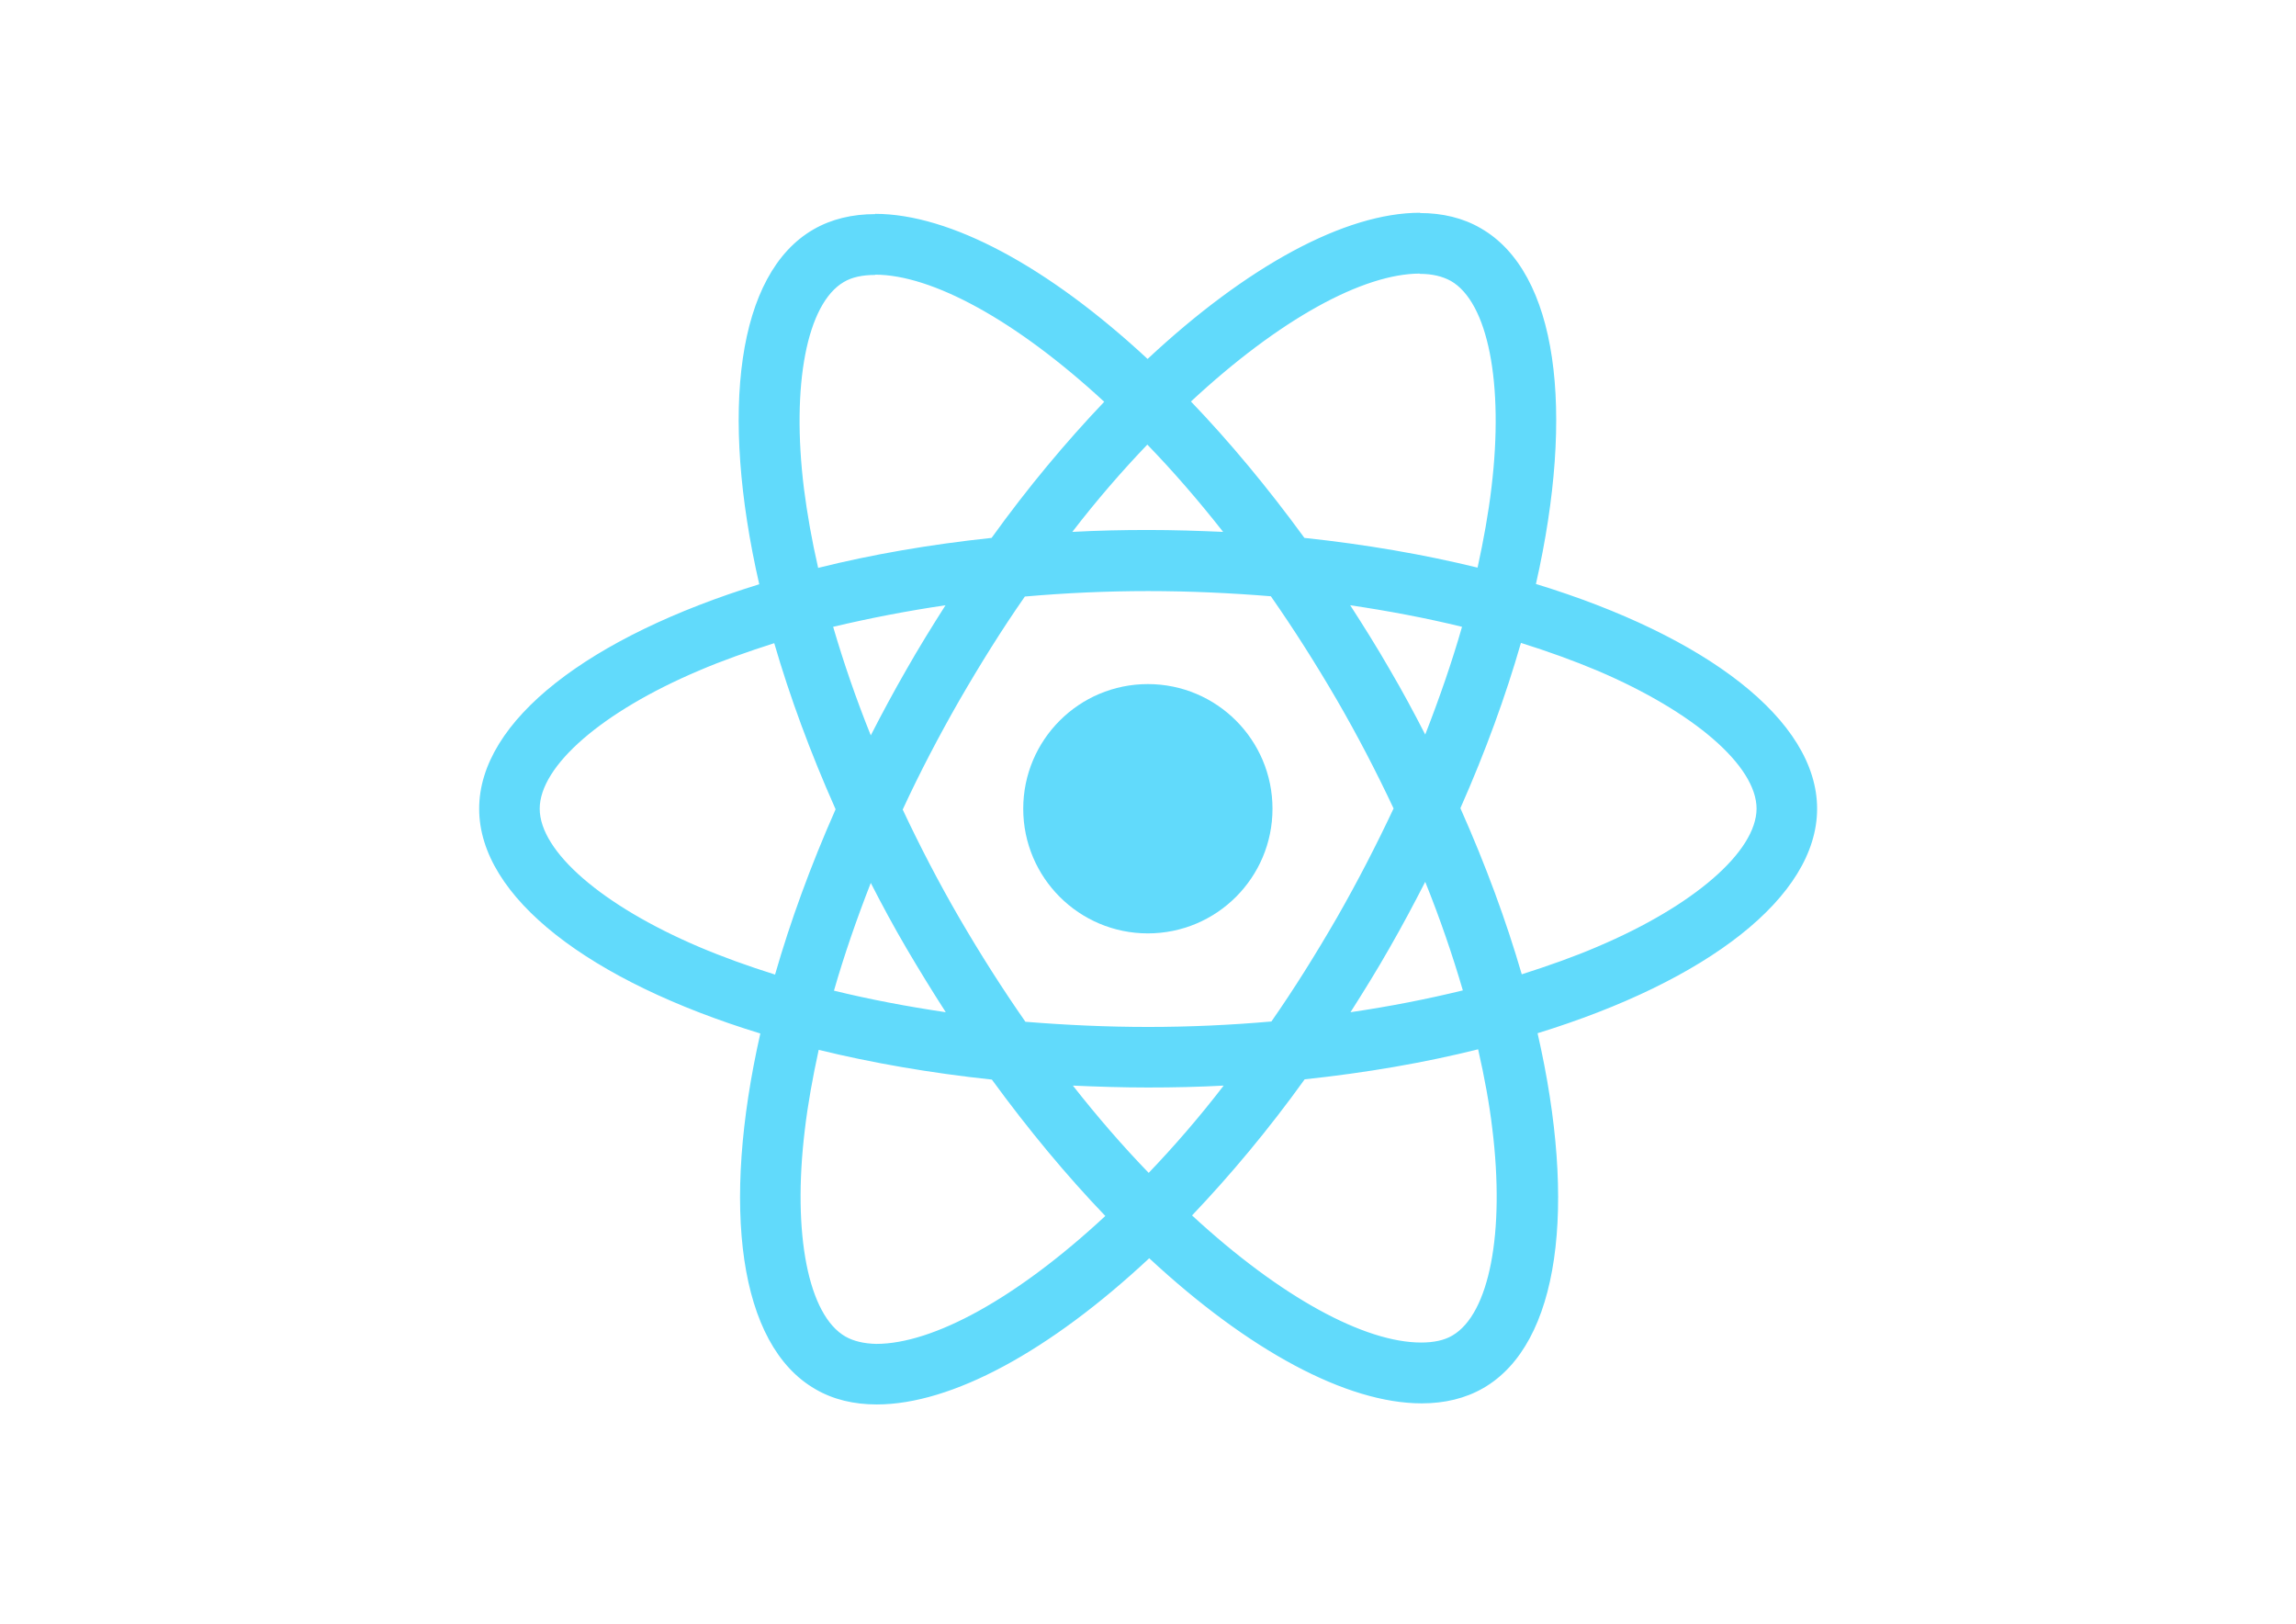
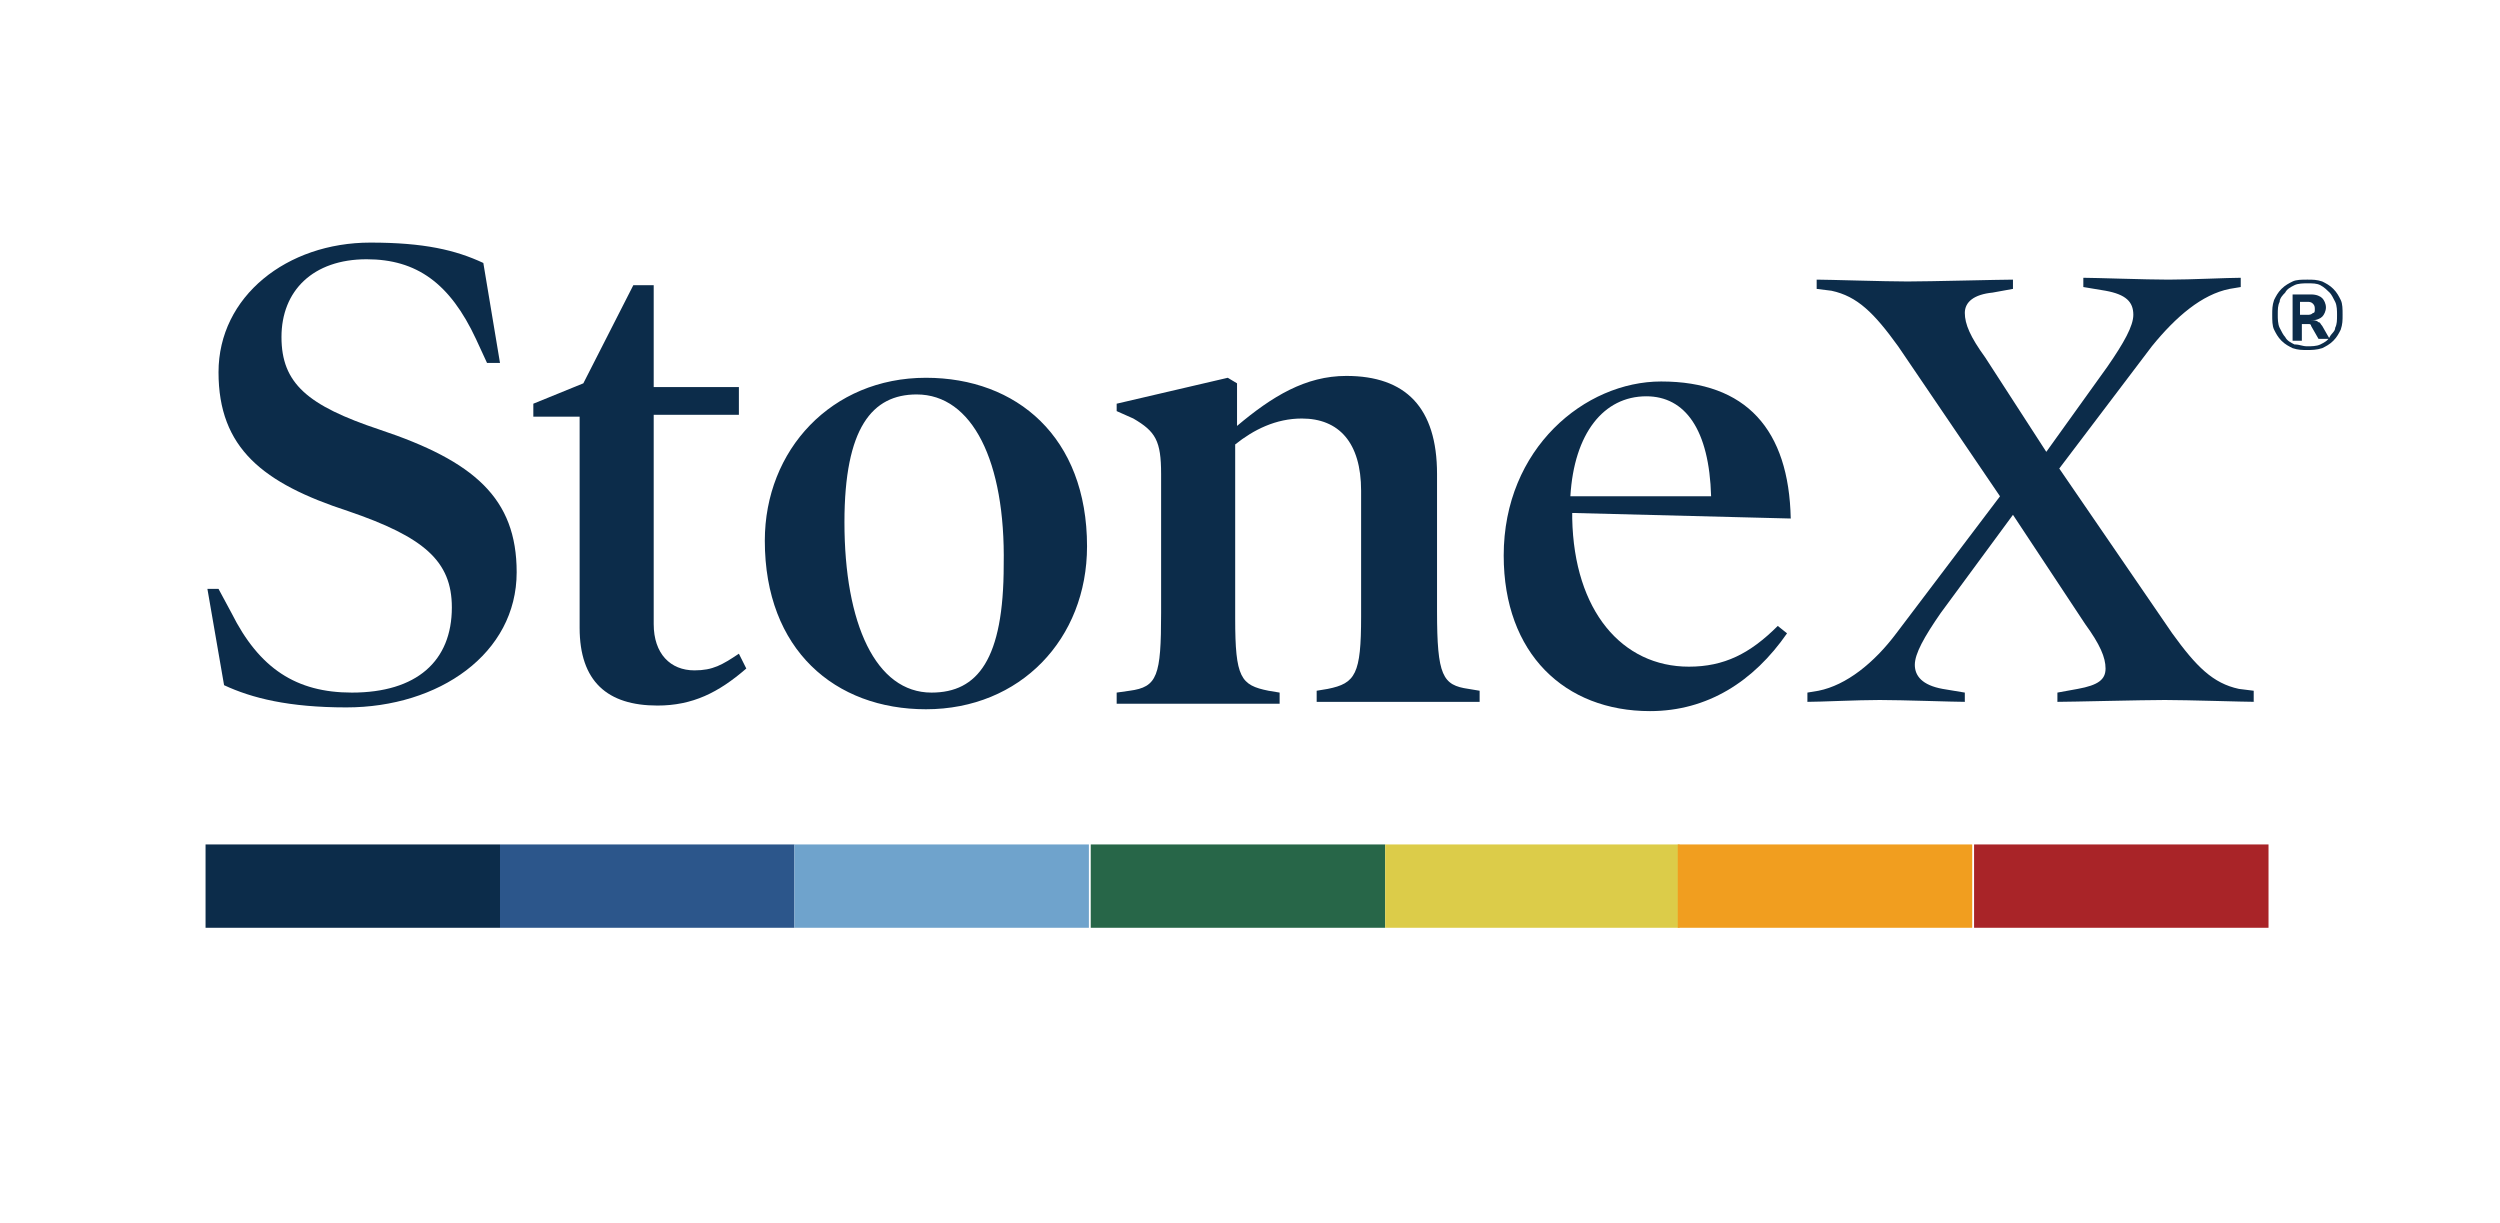
- <svg xmlns="http://www.w3.org/2000/svg" viewBox="0 0 841.9 595.3">
-   <g fill="#61DAFB">
-     <path d="M666.3 296.5c0-32.5-40.7-63.3-103.1-82.4 14.4-63.6 8-114.2-20.2-130.4-6.5-3.8-14.1-5.6-22.4-5.6v22.3c4.6 0 8.3.9 11.4 2.6 13.6 7.8 19.5 37.5 14.9 75.7-1.1 9.4-2.9 19.3-5.1 29.4-19.6-4.8-41-8.5-63.5-10.9-13.5-18.5-27.5-35.3-41.6-50 32.6-30.3 63.2-46.9 84-46.9V78c-27.5 0-63.5 19.6-99.9 53.6-36.4-33.8-72.4-53.2-99.9-53.2v22.3c20.7 0 51.4 16.5 84 46.6-14 14.7-28 31.4-41.3 49.9-22.6 2.4-44 6.1-63.6 11-2.3-10-4-19.7-5.2-29-4.7-38.2 1.1-67.9 14.6-75.8 3-1.8 6.9-2.6 11.5-2.6V78.5c-8.4 0-16 1.8-22.6 5.6-28.1 16.2-34.4 66.7-19.9 130.1-62.2 19.2-102.7 49.9-102.7 82.3 0 32.5 40.7 63.3 103.1 82.4-14.4 63.6-8 114.2 20.2 130.4 6.5 3.8 14.1 5.6 22.5 5.6 27.5 0 63.5-19.6 99.9-53.6 36.4 33.8 72.4 53.2 99.9 53.2 8.4 0 16-1.8 22.6-5.6 28.1-16.2 34.4-66.7 19.9-130.1 62-19.1 102.5-49.9 102.5-82.3zm-130.2-66.7c-3.7 12.9-8.3 26.2-13.5 39.5-4.1-8-8.4-16-13.1-24-4.6-8-9.5-15.8-14.4-23.4 14.2 2.1 27.9 4.7 41 7.9zm-45.8 106.5c-7.8 13.5-15.8 26.3-24.1 38.2-14.9 1.3-30 2-45.2 2-15.1 0-30.2-.7-45-1.9-8.3-11.9-16.4-24.6-24.2-38-7.6-13.1-14.5-26.4-20.8-39.8 6.2-13.4 13.2-26.8 20.7-39.9 7.8-13.5 15.8-26.3 24.1-38.2 14.9-1.3 30-2 45.2-2 15.1 0 30.2.7 45 1.9 8.3 11.9 16.4 24.6 24.2 38 7.6 13.1 14.5 26.4 20.8 39.8-6.3 13.4-13.2 26.8-20.7 39.9zm32.3-13c5.4 13.4 10 26.8 13.8 39.8-13.1 3.2-26.9 5.9-41.2 8 4.9-7.7 9.8-15.6 14.4-23.7 4.6-8 8.9-16.1 13-24.1zM421.2 430c-9.3-9.6-18.6-20.3-27.8-32 9 .4 18.2.7 27.5.7 9.4 0 18.7-.2 27.8-.7-9 11.7-18.3 22.4-27.5 32zm-74.4-58.9c-14.2-2.1-27.9-4.7-41-7.9 3.7-12.9 8.3-26.2 13.5-39.5 4.1 8 8.4 16 13.1 24 4.7 8 9.5 15.8 14.4 23.4zM420.7 163c9.3 9.6 18.6 20.3 27.8 32-9-.4-18.2-.7-27.5-.7-9.4 0-18.7.2-27.8.7 9-11.7 18.3-22.4 27.5-32zm-74 58.9c-4.9 7.7-9.8 15.6-14.4 23.7-4.6 8-8.9 16-13 24-5.4-13.4-10-26.8-13.8-39.8 13.1-3.1 26.9-5.8 41.2-7.9zm-90.5 125.2c-35.4-15.1-58.3-34.9-58.3-50.6 0-15.7 22.9-35.6 58.3-50.6 8.6-3.7 18-7 27.7-10.1 5.7 19.6 13.2 40 22.5 60.9-9.2 20.8-16.6 41.1-22.2 60.6-9.9-3.1-19.3-6.5-28-10.2zM310 490c-13.6-7.8-19.5-37.5-14.9-75.7 1.1-9.4 2.9-19.3 5.1-29.4 19.6 4.8 41 8.5 63.5 10.9 13.5 18.5 27.5 35.3 41.6 50-32.6 30.3-63.2 46.9-84 46.9-4.5-.1-8.3-1-11.3-2.7zm237.2-76.2c4.7 38.2-1.1 67.9-14.6 75.8-3 1.8-6.9 2.6-11.5 2.6-20.7 0-51.4-16.5-84-46.6 14-14.7 28-31.4 41.3-49.9 22.6-2.4 44-6.1 63.6-11 2.3 10.1 4.1 19.8 5.2 29.1zm38.5-66.7c-8.6 3.7-18 7-27.7 10.1-5.7-19.6-13.2-40-22.5-60.9 9.2-20.8 16.6-41.1 22.2-60.6 9.9 3.1 19.3 6.5 28.1 10.2 35.4 15.1 58.3 34.9 58.3 50.6-.1 15.7-23 35.6-58.4 50.6zM320.8 78.4z" />
-     <circle cx="420.9" cy="296.5" r="45.7" />
-     <path d="M520.5 78.1z" />
+ <svg xmlns="http://www.w3.org/2000/svg" version="1.1" x="0px" y="0px" viewBox="0 0 135 66" style="enable-background:new 0 0 135 66;" xml:space="preserve">
+   <style type="text/css">
+ 	.st0{display:none;}
+ 	.st1{display:inline;}
+ 	.st2{fill:#0C2C4A;}
+ 	.st3{fill:#2C568B;}
+ 	.st4{fill:#6FA3CC;}
+ 	.st5{fill:#276648;}
+ 	.st6{fill:#DCCC49;}
+ 	.st7{fill:#F19E1F;}
+ 	.st8{fill:#A92428;}
+ </style>
+   <g id="Layer_1" class="st0">
+     <g class="st1">
+       <g>
+         <path class="st2" d="M19,38.2c-3.1,0-5.1-0.5-6.6-1.2l-0.9-5.2h0.7l0.7,1.2c1.5,3,3.4,4.3,6.5,4.3c3.5,0,5.4-1.7,5.4-4.5     c0-2.5-1.4-3.8-5.6-5.2c-4.7-1.6-7-3.4-7-7.5s3.7-7,8.3-7c2.9,0,4.5,0.4,6.1,1l0.9,5.4h-0.7l-0.6-1.3c-1.4-3-3.2-4.3-5.9-4.3     c-2.9,0-4.5,1.7-4.5,4.2s1.4,3.7,5.3,5c5.2,1.7,7.3,3.7,7.3,7.7C28.3,35.2,24,38.2,19,38.2z" />
+         <path class="st2" d="M40.7,36.1c-1.4,1.2-2.9,2.1-4.8,2.1c-2.8,0-4.2-1.2-4.2-4.2V22.5h-2.5v-0.6l2.7-1l2.7-5.4h1.1V21h4.6v1.5     h-4.6v11.4c0,1.7,0.8,2.5,2.2,2.5c0.9,0,1.5-0.2,2.4-0.9L40.7,36.1z" />
+         <path class="st2" d="M50.4,38.3c-5,0-8.7-3.2-8.7-9.1c0-5,3.6-8.8,8.7-8.8c4.9,0,8.7,3.2,8.7,9.1C59.1,34.4,55.5,38.3,50.4,38.3z      M49.9,21.3c-2.4,0-3.8,1.9-3.8,6.9c0,5.6,1.8,9.2,4.8,9.2c2.5,0,3.8-1.9,3.8-6.9C54.7,24.9,52.9,21.3,49.9,21.3z" />
+         <path class="st2" d="M80.3,37.9c-0.8,0-2.8,0-4.4,0c-1.5,0-3.6,0-4.4,0v-0.5l0.6-0.1c1.5-0.3,1.8-0.8,1.8-3.9v-6.8     c0-2.6-1.2-3.9-3.2-3.9c-1.4,0-2.6,0.5-3.6,1.3v9.4c0,3.2,0.2,3.6,1.8,3.9l0.6,0.1v0.5c-0.9,0-2.9,0-4.4,0s-3.6,0-4.4,0v-0.5     l0.7-0.1c1.4-0.2,1.7-0.8,1.7-4.2v-7.5c0-1.9-0.3-2.4-1.6-3l-0.9-0.4v-0.4l6-1.3l0.5,0.3v2.4c1.9-1.6,3.7-2.7,5.9-2.7     c3.2,0,4.9,1.7,4.9,5.3V33c0,3.5,0.3,3.9,1.8,4.2l0.6,0.1L80.3,37.9L80.3,37.9z" />
+         <path class="st2" d="M85.3,27.7V28c0.1,4.9,2.8,7.9,6.4,7.9c2,0,3.3-0.7,4.8-2.2l0.5,0.4c-1.9,2.6-4.3,4.2-7.4,4.2     c-4.6,0-8-3.1-8-8.5c0-5.8,4.3-9.4,8.5-9.4c4.6,0,6.9,2.6,7,7.4L85.3,27.7L85.3,27.7z M92.8,26.8c-0.1-3.6-1.4-5.4-3.5-5.4     c-2.3,0-3.8,2-4.1,5.5C85.3,26.8,92.8,26.8,92.8,26.8z" />
+         <path class="st2" d="M122.2,37.9c-0.6,0-3.7-0.1-4.9-0.1c-1.3,0-5.1,0.1-5.8,0.1v-0.5l1.1-0.2c1.1-0.2,1.5-0.5,1.5-1.1     s-0.3-1.2-1.1-2.4l-3.8-5.9l-3.8,5.3c-0.9,1.2-1.3,2.2-1.3,2.8s0.4,1.1,1.5,1.3l1.1,0.2v0.5c-0.6,0-3.4-0.1-4.6-0.1     s-3.2,0.1-3.8,0.1v-0.5l0.6-0.1c1.6-0.3,3-1.6,4.2-3.1l5.6-7.3l-5.5-8.1c-1.3-1.9-2.2-2.8-3.6-3l-0.7-0.1v-0.5     c0.6,0,3.7,0.1,4.9,0.1c1.3,0,5.1-0.1,5.7-0.1v0.5l-1.1,0.2c-0.9,0.1-1.5,0.5-1.5,1.1c0,0.6,0.3,1.2,1.1,2.4l3.3,5.1l3.2-4.5     c0.9-1.2,1.3-2.2,1.3-2.8c0-0.7-0.4-1.1-1.5-1.3l-1.1-0.2v-0.5c0.6,0,3.4,0.1,4.6,0.1s3.2-0.1,3.8-0.1v0.5l-0.6,0.1     c-1.6,0.3-2.9,1.5-4.2,3.1l-5,6.6l6.1,8.9c1.3,1.9,2.2,2.8,3.6,3l0.7,0.1L122.2,37.9L122.2,37.9z" />
+       </g>
+       <rect x="27.4" y="45.7" class="st3" width="15.9" height="4.4" />
+       <rect x="43.3" y="45.7" class="st4" width="15.9" height="4.4" />
+       <rect x="59.2" y="45.7" class="st5" width="15.9" height="4.4" />
+       <rect x="75.1" y="45.7" class="st6" width="15.9" height="4.4" />
+       <rect x="91.1" y="45.7" class="st7" width="15.9" height="4.4" />
+       <rect x="107" y="45.7" class="st8" width="15.9" height="4.4" />
+       <rect x="11.4" y="45.7" class="st2" width="15.9" height="4.4" />
+       <g>
+         <path class="st2" d="M125.4,17.9v-2.3h-0.9v-0.4h2.2v0.4h-0.9v2.3H125.4z M127,17.9v-2.7h0.7l0.7,2.1l0.7-2.1h0.6v2.7h-0.4v-2.3     l-0.7,2.3h-0.4l-0.7-2.3v2.3H127z" />
+       </g>
+     </g>
+   </g>
+   <g id="Layer_2">
+     <g>
+       <g>
+         <path class="st2" d="M18.7,38.2c-3.1,0-5.1-0.5-6.6-1.2l-0.9-5.2h0.6l0.7,1.3c1.5,3,3.5,4.3,6.5,4.3c3.5,0,5.4-1.7,5.4-4.6     c0-2.5-1.5-3.8-5.6-5.2c-4.6-1.5-7-3.4-7-7.5s3.7-7,8.2-7c2.9,0,4.6,0.4,6.1,1.1l0.9,5.4h-0.7l-0.6-1.3c-1.4-3-3.2-4.3-5.9-4.3     c-2.9,0-4.6,1.7-4.6,4.2c0,2.5,1.4,3.7,5.3,5c5.1,1.7,7.4,3.7,7.4,7.7C27.9,35.3,23.7,38.2,18.7,38.2z" />
+         <path class="st2" d="M40.3,36.1c-1.5,1.3-2.9,2-4.8,2c-2.7,0-4.2-1.3-4.2-4.2V22.5h-2.5v-0.7l2.7-1.1l2.7-5.3h1.1v5.5h4.6v1.5     h-4.6v11.3c0,1.6,0.9,2.5,2.2,2.5c1,0,1.5-0.3,2.4-0.9L40.3,36.1z" />
+         <path class="st2" d="M50,38.3c-4.9,0-8.7-3.2-8.7-9.1c0-4.9,3.6-8.8,8.7-8.8c4.9,0,8.7,3.2,8.7,9.1C58.7,34.5,55.1,38.3,50,38.3z      M49.5,21.3c-2.4,0-3.9,1.8-3.9,6.9c0,5.5,1.7,9.2,4.7,9.2c2.5,0,3.9-1.8,3.9-6.9C54.3,24.9,52.5,21.3,49.5,21.3z" />
+         <path class="st2" d="M79.9,37.9c-0.8,0-2.8,0-4.4,0s-3.6,0-4.4,0v-0.6l0.6-0.1c1.5-0.3,1.8-0.8,1.8-3.9v-6.8     c0-2.6-1.2-3.9-3.2-3.9c-1.4,0-2.6,0.6-3.6,1.4v9.4c0,3.2,0.3,3.6,1.8,3.9l0.6,0.1V38c-0.9,0-2.9,0-4.4,0c-1.5,0-3.6,0-4.4,0     v-0.6l0.7-0.1c1.5-0.2,1.7-0.8,1.7-4.2v-7.5c0-1.8-0.3-2.3-1.5-3l-0.9-0.4v-0.4l6-1.4l0.5,0.3v2.3c1.9-1.6,3.7-2.7,5.9-2.7     c3.2,0,4.9,1.7,4.9,5.3V33c0,3.5,0.3,4,1.7,4.2l0.6,0.1v0.6H79.9z" />
+         <path class="st2" d="M84.9,27.7V28C85,33,87.6,36,91.2,36c1.9,0,3.3-0.7,4.8-2.2l0.5,0.4c-1.8,2.6-4.3,4.2-7.4,4.2     c-4.6,0-7.9-3.1-7.9-8.4c0-5.8,4.4-9.4,8.5-9.4c4.6,0,6.9,2.6,7,7.4L84.9,27.7L84.9,27.7z M92.4,26.8c-0.1-3.6-1.4-5.4-3.5-5.4     c-2.3,0-3.9,2-4.1,5.4H92.4z" />
+         <path class="st2" d="M121.8,37.9c-0.6,0-3.7-0.1-4.9-0.1s-5.1,0.1-5.8,0.1v-0.5l1.1-0.2c1.1-0.2,1.5-0.5,1.5-1.1     c0-0.6-0.3-1.3-1.1-2.4l-3.9-5.9l-3.9,5.3c-0.9,1.3-1.4,2.2-1.4,2.8c0,0.6,0.4,1.1,1.5,1.3l1.2,0.2v0.5c-0.6,0-3.4-0.1-4.6-0.1     s-3.2,0.1-3.9,0.1v-0.5l0.6-0.1c1.5-0.3,3-1.5,4.2-3.1l5.6-7.4l-5.5-8.1c-1.3-1.8-2.2-2.7-3.6-3l-0.8-0.1v-0.5     c0.6,0,3.7,0.1,4.9,0.1s5-0.1,5.7-0.1v0.5l-1.1,0.2c-1,0.1-1.5,0.5-1.5,1.1s0.3,1.3,1.1,2.4l3.3,5.1l3.3-4.6     c0.9-1.3,1.4-2.2,1.4-2.8c0-0.7-0.4-1.1-1.5-1.3l-1.2-0.2v-0.5c0.6,0,3.4,0.1,4.6,0.1s3.2-0.1,3.9-0.1v0.5l-0.6,0.1     c-1.5,0.3-2.9,1.5-4.2,3.1l-5,6.6l6.1,8.9c1.3,1.8,2.2,2.7,3.6,3l0.8,0.1V37.9z" />
+       </g>
+       <rect x="27" y="45.6" class="st3" width="15.9" height="4.5" />
+       <rect x="42.9" y="45.6" class="st4" width="15.9" height="4.5" />
+       <rect x="58.9" y="45.6" class="st5" width="15.9" height="4.5" />
+       <rect x="74.8" y="45.6" class="st6" width="15.9" height="4.5" />
+       <rect x="90.6" y="45.6" class="st7" width="15.9" height="4.5" />
+       <rect x="106.6" y="45.6" class="st8" width="15.9" height="4.5" />
+       <rect x="11.1" y="45.6" class="st2" width="15.9" height="4.5" />
+       <g>
+         <path class="st2" d="M124.6,18.9c-0.3,0-0.5,0-0.8-0.1c-0.2-0.1-0.4-0.2-0.6-0.4s-0.3-0.4-0.4-0.6c-0.1-0.2-0.1-0.5-0.1-0.8     c0-0.3,0-0.5,0.1-0.8c0.1-0.2,0.2-0.4,0.4-0.6c0.2-0.2,0.4-0.3,0.6-0.4c0.2-0.1,0.5-0.1,0.8-0.1c0.3,0,0.5,0,0.8,0.1     c0.2,0.1,0.4,0.2,0.6,0.4c0.2,0.2,0.3,0.4,0.4,0.6c0.1,0.2,0.1,0.5,0.1,0.8c0,0.3,0,0.5-0.1,0.8c-0.1,0.2-0.2,0.4-0.4,0.6     s-0.4,0.3-0.6,0.4C125.1,18.9,124.8,18.9,124.6,18.9z M124.6,18.7c0.2,0,0.5,0,0.7-0.1c0.2-0.1,0.4-0.2,0.5-0.4     c0.1-0.2,0.3-0.3,0.3-0.5c0.1-0.2,0.1-0.4,0.1-0.7c0-0.2,0-0.5-0.1-0.7c-0.1-0.2-0.2-0.4-0.3-0.5c-0.1-0.1-0.3-0.3-0.5-0.4     c-0.2-0.1-0.4-0.1-0.7-0.1c-0.2,0-0.5,0-0.7,0.1c-0.2,0.1-0.4,0.2-0.5,0.4c-0.1,0.1-0.3,0.3-0.3,0.5c-0.1,0.2-0.1,0.4-0.1,0.7     c0,0.2,0,0.5,0.1,0.7c0.1,0.2,0.2,0.4,0.3,0.5c0.1,0.2,0.3,0.3,0.5,0.4C124.2,18.6,124.3,18.7,124.6,18.7z M123.8,18.1v-2.2h1     c0.3,0,0.5,0.1,0.6,0.2c0.1,0.1,0.2,0.3,0.2,0.5c0,0.2-0.1,0.4-0.2,0.5c-0.1,0.1-0.3,0.2-0.6,0.2h0.1c0.1,0,0.2,0,0.3,0.1     c0.1,0,0.1,0.1,0.2,0.2l0.4,0.7h-0.6l-0.4-0.7c0-0.1-0.1-0.1-0.1-0.1s-0.1,0-0.2,0h-0.2v0.9h-0.5V18.1z M124.2,17h0.4     c0.1,0,0.2,0,0.3-0.1c0.1,0,0.1-0.1,0.1-0.2c0-0.1,0-0.2-0.1-0.3c-0.1-0.1-0.2-0.1-0.3-0.1h-0.4V17z" />
+       </g>
+     </g>
  </g>
</svg>
